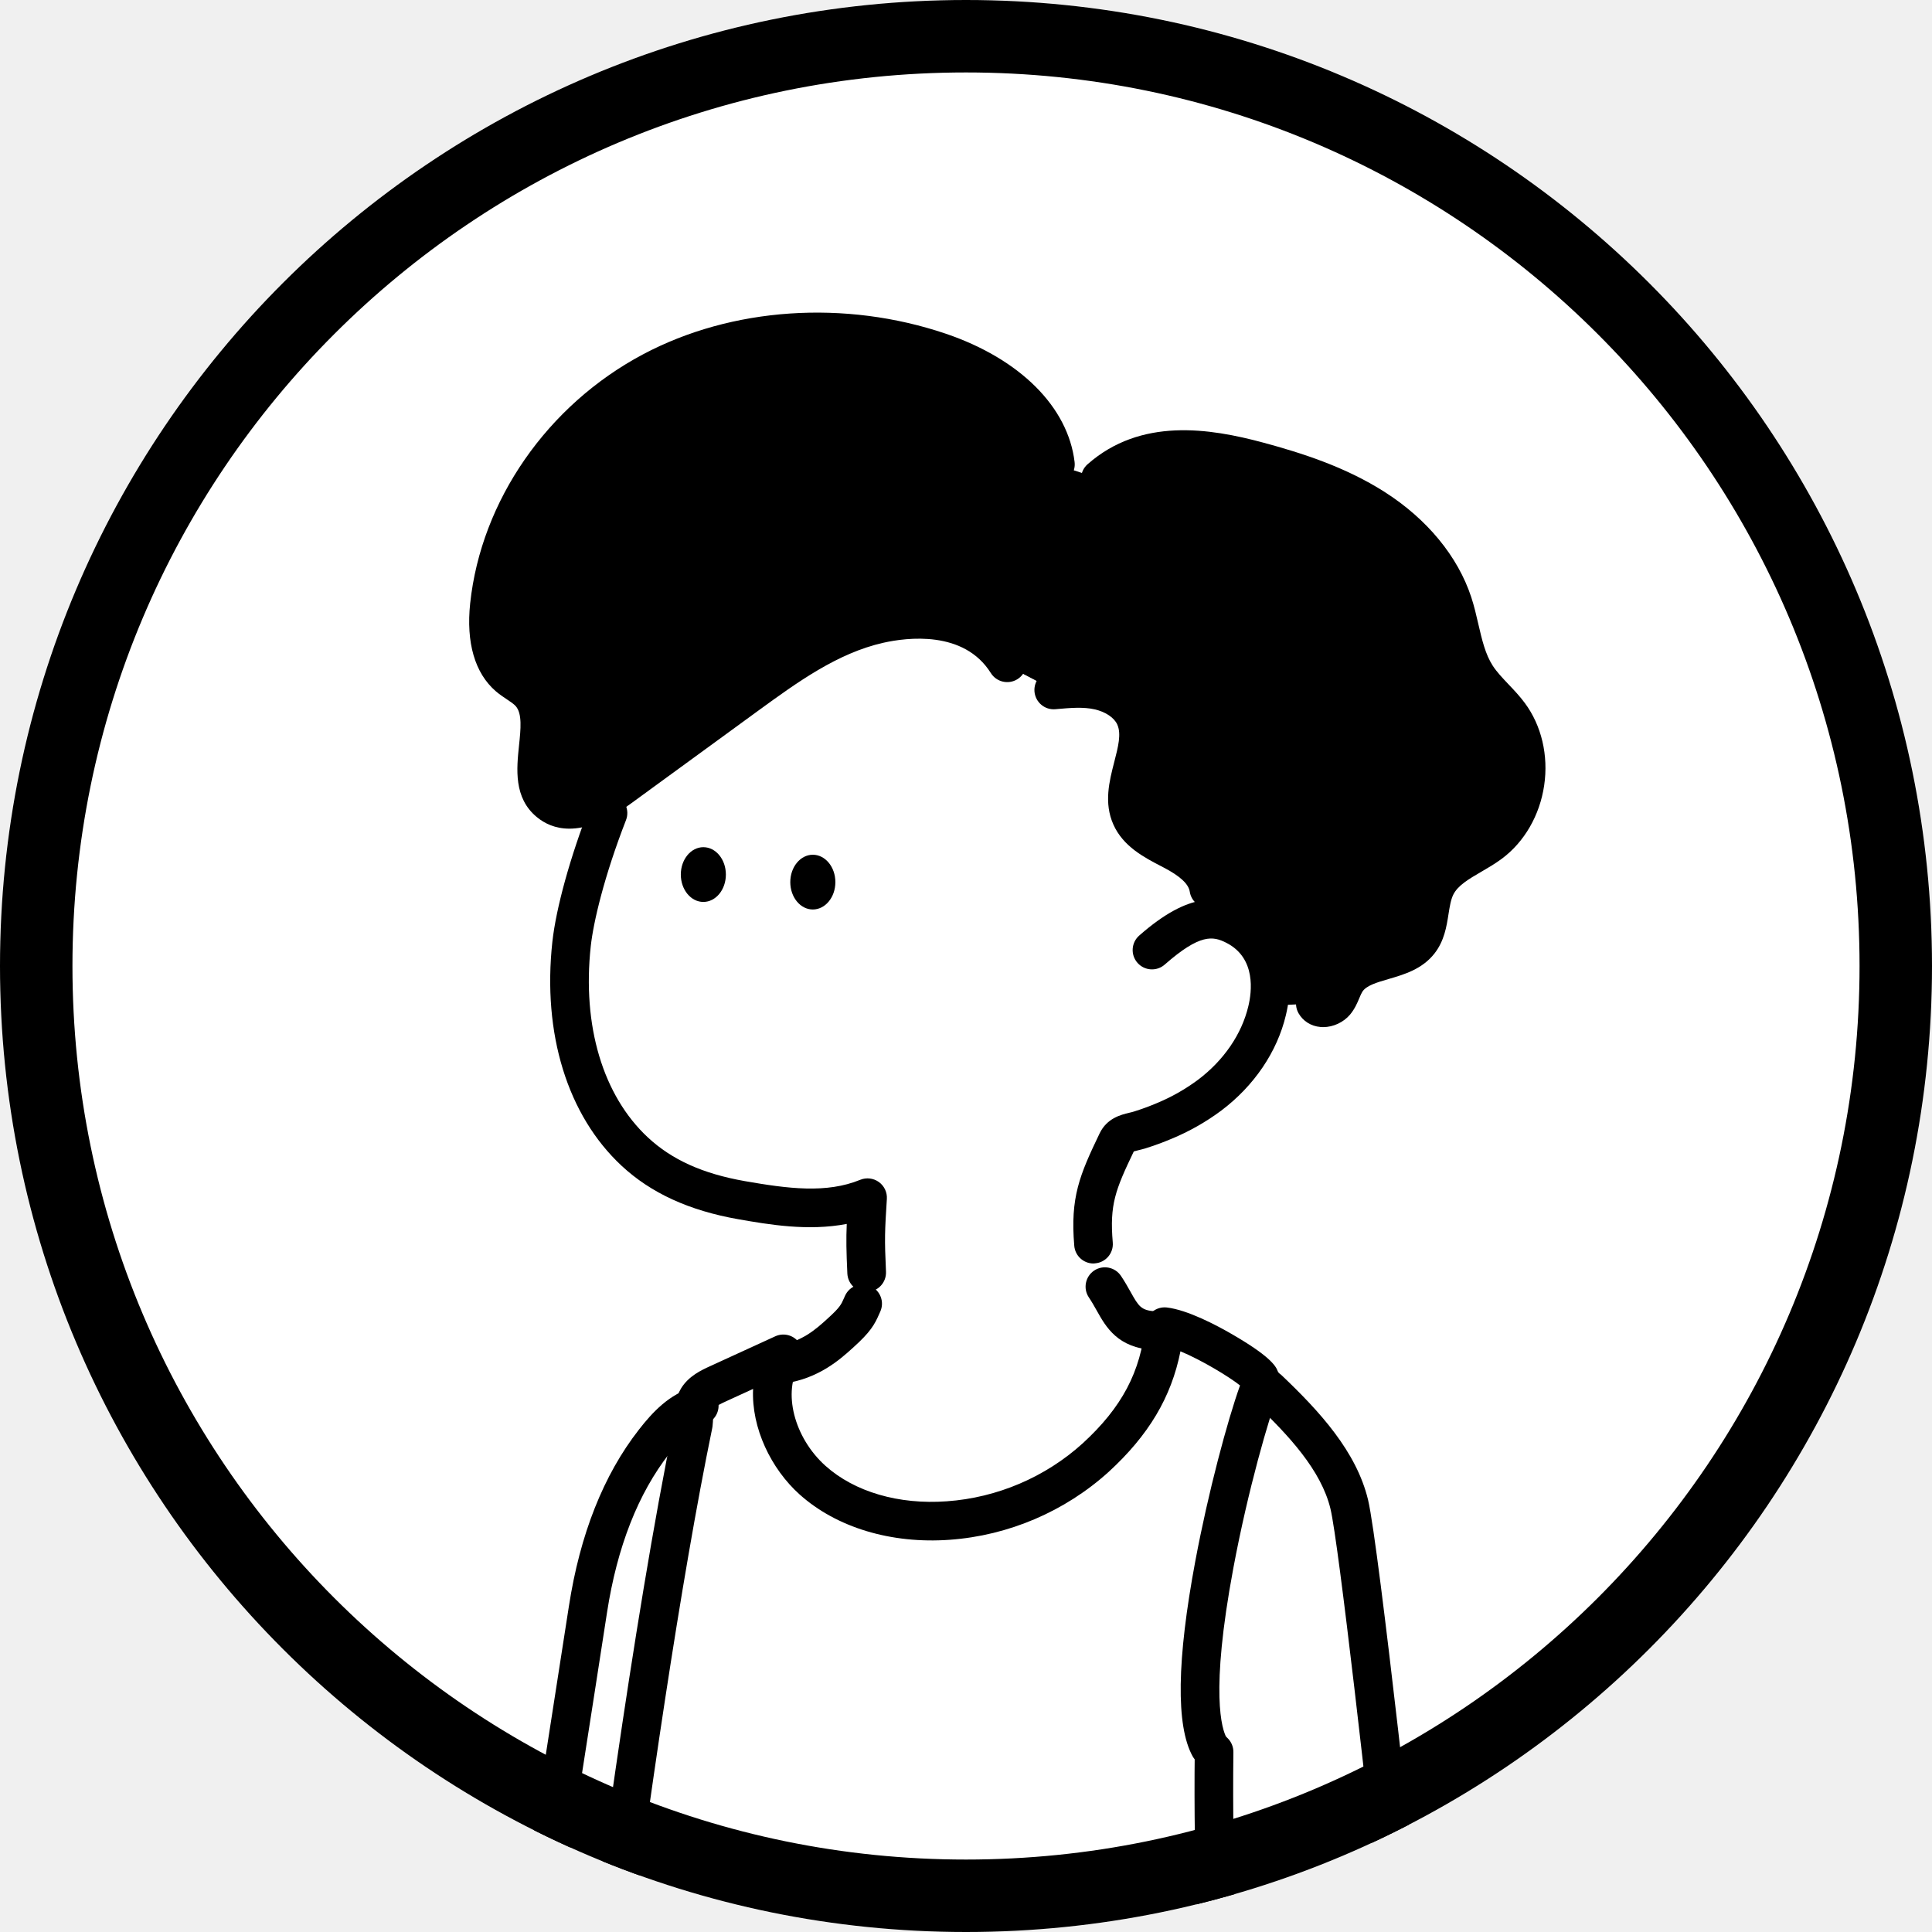
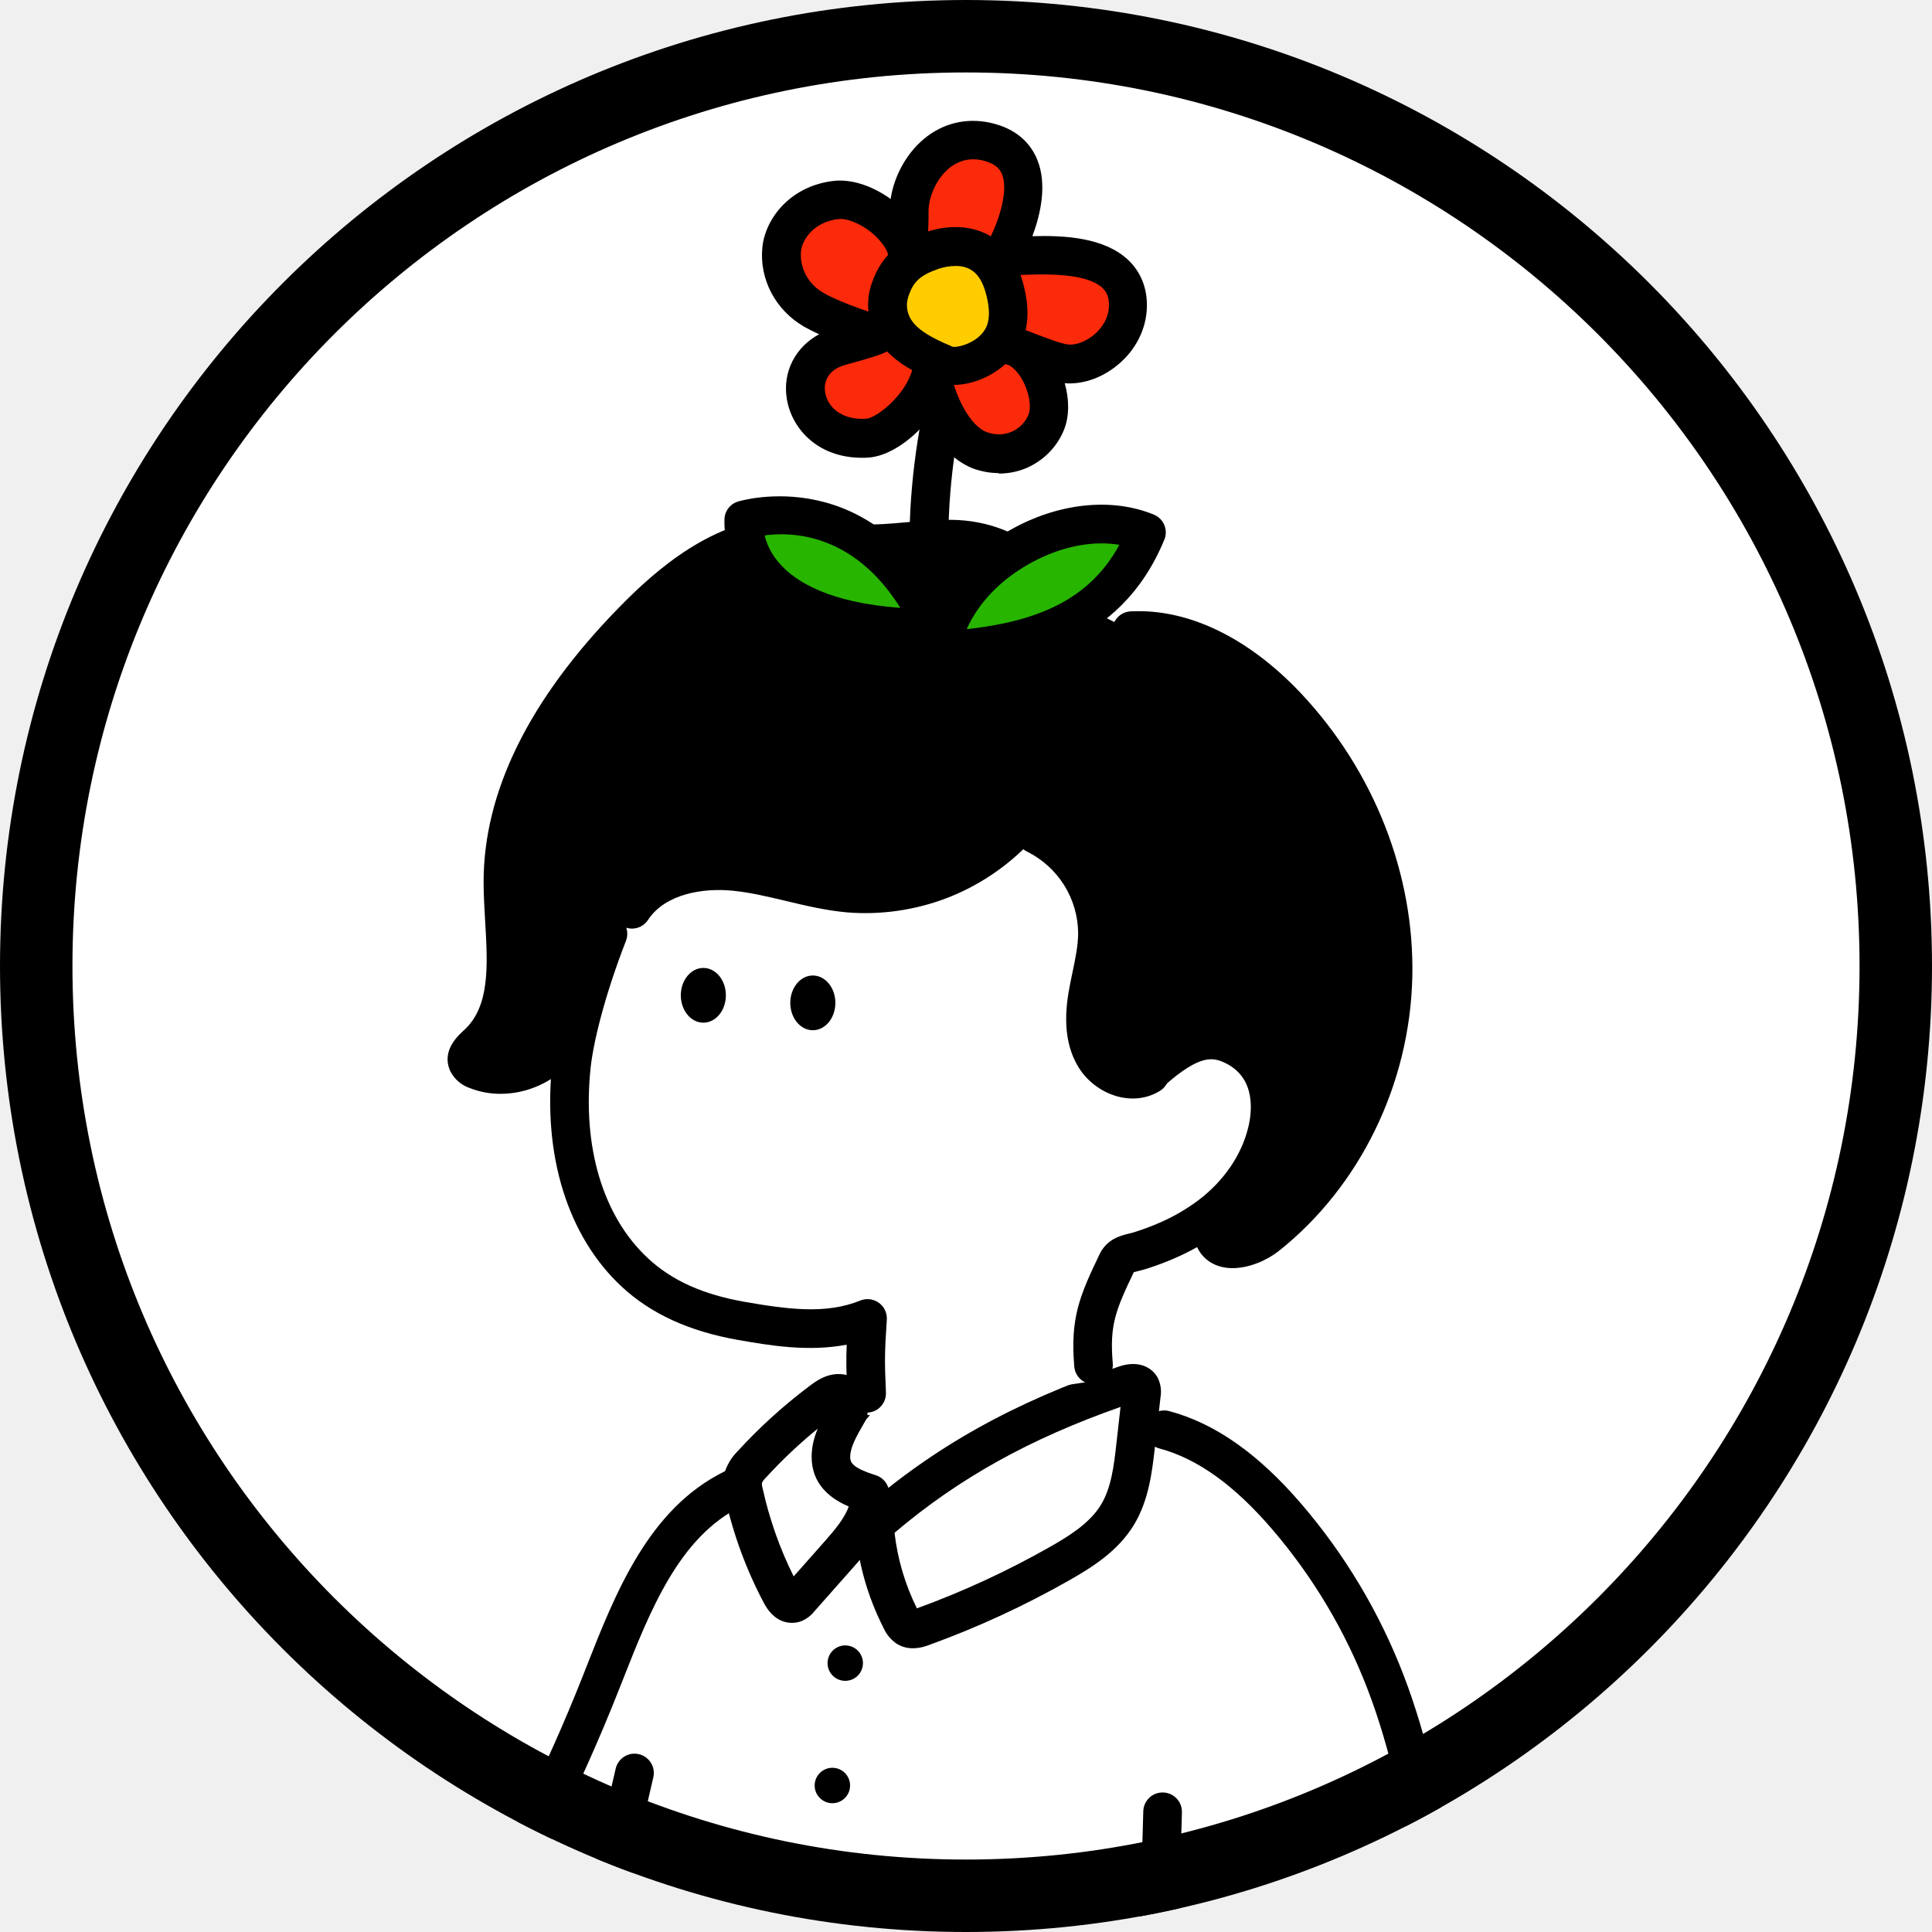
<svg xmlns="http://www.w3.org/2000/svg" width="80" height="80" viewBox="0 0 80 80" fill="none">
-   <mask id="mask0_846_13250" style="mask-type:alpha" maskUnits="userSpaceOnUse" x="0" y="0" width="80" height="80">
+   <mask id="mask0_846_13256" style="mask-type:alpha" maskUnits="userSpaceOnUse" x="0" y="0" width="80" height="80">
    <circle cx="40" cy="40" r="40" fill="white" />
  </mask>
-   <g mask="url(#mask0_846_13250)">
+   <g mask="url(#mask0_846_13256)">
    <rect width="80" height="80" fill="white" />
-     <g clip-path="url(#clip0_846_13250)">
-       <path d="M28.703 58.971L28.949 58.205C28.168 58.419 27.579 59.052 27.083 59.689C25.54 61.661 24.725 64.163 24.341 66.636C22.82 76.44 20.171 92.921 18.429 105.964C17.999 105.912 17.561 105.987 17.171 106.176C16.78 106.365 16.452 106.664 16.227 107.035C16.001 107.405 15.885 107.833 15.896 108.267C15.905 108.701 16.04 109.123 16.283 109.483C16.427 109.693 16.607 109.883 16.739 110.099C17.076 110.661 17.057 111.361 17.017 112.017C16.943 113.243 16.845 114.533 17.372 115.643C17.899 116.752 19.307 117.548 20.385 116.961C21.137 116.551 21.46 115.657 21.719 114.841C22.083 113.764 22.392 112.668 22.644 111.559C22.931 110.192 24.111 104.128 24.225 102.735L23.156 102.211C23.156 102.211 26.997 73.513 28.703 58.971Z" fill="white" />
-       <path d="M50.085 72.333L50.271 72.544C50.127 84.688 51.756 96.819 52.943 109.321C52.48 109.36 52.04 109.54 51.685 109.839C51.329 110.137 51.075 110.539 50.957 110.988C50.839 111.437 50.864 111.912 51.027 112.347C51.189 112.781 51.484 113.155 51.868 113.416C52.281 113.696 52.777 113.832 53.201 114.097C55.145 115.309 54.912 118.652 56.967 119.663C58.483 120.408 60.383 119.271 61.069 117.725C61.756 116.18 61.568 114.408 61.364 112.731C60.493 105.595 58.417 84.692 58.055 80.317C58.055 80.317 56.316 64.147 55.868 62.289C55.42 60.432 53.901 58.843 52.517 57.525L52.219 57.332C51.284 59.696 48.711 69.825 50.085 72.333Z" fill="white" />
-       <path d="M45.249 51C45.369 52.347 45.92 55.389 47.969 54.933L48.189 55.267C48.089 57.356 47.031 58.829 45.372 60.356C43.687 61.883 41.537 62.8 39.269 62.961C37.269 63.108 35.143 62.629 33.647 61.288C32.151 59.947 31.364 58.088 32.355 56.495H32.499C32.949 56.508 33.364 56.272 33.745 56.032C34.231 55.725 35.232 54.468 35.532 54.107C35.932 53.588 36.095 51.621 36.3 51H45.249Z" fill="white" />
-       <path d="M50.085 72.333C48.711 69.825 51.284 59.696 52.217 57.332C52.312 57.151 52.183 57.273 52.161 57.071C52.096 56.76 49.423 55.072 48.225 54.933C47.999 57.2 47.049 58.815 45.371 60.356C43.685 61.883 41.536 62.8 39.268 62.961C37.268 63.108 35.141 62.629 33.645 61.288C32.149 59.947 31.445 57.648 32.436 56.059L29.733 57.299C29.412 57.445 29.067 57.608 28.884 57.908C28.701 58.208 28.751 58.609 28.711 58.975C27 73.517 22.668 101.392 23.055 101.435C31.999 102.493 43.556 103.447 52.224 100.999H52.245C51.533 91.399 50.167 81.98 50.281 72.547" fill="white" />
-       <path d="M38.831 103.335C33.377 103.335 27.82 102.804 22.96 102.229C22.739 102.203 22.531 102.08 22.399 101.9C22.181 101.601 22.092 101.477 22.595 96.467C22.909 93.331 23.369 89.299 23.892 85.113C24.529 79.999 26.197 67.216 27.919 58.855C27.924 58.788 27.928 58.712 27.931 58.633C27.944 58.3 27.961 57.887 28.2 57.493C28.515 56.976 29.048 56.733 29.4 56.572L32.103 55.333C32.424 55.187 32.804 55.267 33.036 55.532C33.269 55.797 33.301 56.184 33.115 56.484C32.397 57.636 32.875 59.524 34.179 60.695C35.384 61.776 37.217 62.312 39.209 62.165C41.291 62.017 43.288 61.165 44.833 59.765C46.456 58.276 47.233 56.807 47.428 54.856C47.449 54.643 47.556 54.447 47.723 54.312C47.889 54.177 48.104 54.116 48.316 54.14C49.175 54.24 50.376 54.876 51.016 55.247C52.531 56.124 52.825 56.537 52.911 56.785C53.053 57.001 53.112 57.304 52.948 57.655C52.543 58.696 51.676 61.693 51.071 64.927C50.095 70.144 50.605 71.621 50.785 71.949C50.997 72.337 50.856 72.823 50.468 73.036C50.08 73.248 49.595 73.107 49.381 72.719C48.689 71.457 48.728 68.736 49.497 64.632C50.032 61.779 50.823 58.831 51.347 57.368C50.899 57.011 49.755 56.317 48.88 55.955C48.501 57.86 47.561 59.429 45.911 60.944C44.097 62.587 41.76 63.585 39.324 63.759C36.903 63.935 34.639 63.252 33.111 61.883C31.932 60.825 31.107 59.131 31.184 57.512L30.065 58.025C29.9 58.101 29.625 58.227 29.565 58.324C29.54 58.376 29.533 58.569 29.528 58.697C29.524 58.808 29.519 58.933 29.504 59.061C29.501 59.087 29.497 59.112 29.492 59.136C26.888 71.763 24.049 96.501 23.832 100.72C32.715 101.748 43.757 102.557 52.005 100.228C52.431 100.108 52.872 100.356 52.992 100.78C53.112 101.205 52.865 101.647 52.44 101.768C48.352 102.924 43.631 103.335 38.831 103.335ZM23.143 100.64C23.147 100.64 23.151 100.641 23.156 100.641C23.151 100.64 23.147 100.64 23.143 100.64Z" fill="black" />
-       <path d="M57.989 120.695C57.507 120.695 57.039 120.589 56.613 120.38C55.277 119.723 54.736 118.355 54.257 117.147C53.865 116.157 53.496 115.223 52.777 114.775C52.624 114.679 52.439 114.596 52.243 114.508C51.987 114.393 51.695 114.264 51.419 114.076C50.895 113.72 50.5 113.219 50.277 112.625C50.055 112.032 50.023 111.395 50.184 110.783C50.345 110.171 50.687 109.632 51.172 109.224C51.445 108.995 51.752 108.817 52.081 108.697C51.847 106.265 51.595 103.823 51.351 101.453C50.327 91.519 49.359 82.135 49.472 72.535C49.477 72.093 49.843 71.743 50.281 71.744C50.723 71.749 51.077 72.112 51.072 72.553C50.959 82.063 51.923 91.401 52.941 101.289C53.209 103.888 53.487 106.576 53.74 109.245C53.76 109.459 53.695 109.671 53.557 109.835C53.42 109.999 53.223 110.101 53.009 110.119C52.709 110.143 52.431 110.259 52.2 110.452C51.969 110.645 51.808 110.9 51.732 111.191C51.656 111.481 51.671 111.784 51.776 112.065C51.881 112.347 52.069 112.584 52.317 112.753C52.476 112.861 52.68 112.952 52.896 113.048C53.123 113.149 53.379 113.264 53.627 113.419C54.792 114.145 55.299 115.427 55.747 116.559C56.155 117.588 56.539 118.56 57.32 118.944C57.817 119.188 58.328 119.093 58.669 118.969C59.373 118.715 60.028 118.099 60.339 117.4C60.912 116.111 60.789 114.629 60.571 112.827C59.708 105.759 57.637 84.957 57.259 80.393C56.659 74.816 55.435 63.907 55.092 62.477C54.708 60.883 53.364 59.433 51.968 58.107C51.648 57.803 51.635 57.296 51.94 56.976C52.244 56.656 52.751 56.643 53.071 56.948C54.644 58.444 56.167 60.105 56.648 62.104C57.101 63.991 58.78 79.571 58.851 80.233C58.851 80.24 58.852 80.247 58.852 80.253C59.228 84.788 61.297 105.576 62.159 112.636C62.355 114.249 62.599 116.256 61.801 118.052C61.316 119.145 60.325 120.073 59.216 120.476C58.805 120.62 58.392 120.695 57.989 120.695Z" fill="black" />
-       <path d="M47.813 55.9C47.797 55.9 47.781 55.9 47.765 55.899C46.279 55.811 45.797 54.953 45.412 54.265C45.312 54.088 45.209 53.904 45.088 53.724C44.841 53.357 44.939 52.86 45.304 52.613C45.671 52.367 46.168 52.464 46.415 52.829C46.573 53.064 46.697 53.285 46.807 53.481C47.153 54.099 47.245 54.264 47.86 54.301C48.301 54.328 48.637 54.707 48.611 55.147C48.585 55.572 48.233 55.9 47.813 55.9Z" fill="black" />
-       <path d="M19.589 117.959C19.303 117.959 19.009 117.912 18.719 117.817C17.843 117.532 17.049 116.831 16.649 115.987C16.049 114.724 16.136 113.319 16.212 112.077L16.219 111.969C16.253 111.404 16.267 110.868 16.052 110.511C16.007 110.436 15.933 110.344 15.856 110.245C15.783 110.153 15.7 110.049 15.621 109.935C15.289 109.443 15.108 108.875 15.095 108.285C15.081 107.697 15.236 107.12 15.543 106.617C15.849 106.115 16.291 105.713 16.82 105.456C17.108 105.316 17.415 105.223 17.728 105.177C19.137 94.833 20.993 82.949 22.491 73.361C22.88 70.865 23.241 68.556 23.556 66.515C24.016 63.533 24.992 61.071 26.457 59.197C27.013 58.483 27.72 57.713 28.744 57.435C29.171 57.319 29.611 57.569 29.727 57.996C29.843 58.423 29.592 58.863 29.165 58.979C28.596 59.135 28.115 59.675 27.72 60.183C26.424 61.84 25.556 64.052 25.137 66.76C24.823 68.803 24.461 71.113 24.072 73.609C22.543 83.401 20.64 95.588 19.223 106.071C19.164 106.504 18.768 106.808 18.336 106.757C18.056 106.724 17.775 106.772 17.521 106.895C17.268 107.017 17.056 107.209 16.911 107.451C16.764 107.691 16.691 107.967 16.696 108.248C16.703 108.529 16.789 108.801 16.947 109.035C16.991 109.099 17.049 109.173 17.111 109.251C17.209 109.376 17.321 109.516 17.421 109.68C17.873 110.435 17.864 111.272 17.816 112.064L17.809 112.173C17.741 113.272 17.672 114.408 18.095 115.297C18.311 115.751 18.749 116.143 19.215 116.293C19.42 116.36 19.724 116.408 20.004 116.256C20.48 115.996 20.736 115.293 20.957 114.597C20.959 114.592 20.96 114.588 20.963 114.583C21.316 113.537 21.619 112.461 21.864 111.385C22.159 109.975 23.319 102.848 23.429 101.503C23.465 101.063 23.853 100.736 24.292 100.771C24.732 100.807 25.06 101.193 25.024 101.633C24.907 103.063 23.733 110.261 23.428 111.72C23.427 111.724 23.427 111.729 23.425 111.733C23.168 112.863 22.851 113.991 22.48 115.087C22.244 115.832 21.848 117.071 20.769 117.66C20.408 117.86 20.005 117.959 19.589 117.959Z" fill="black" />
-       <path d="M32.355 57.295C31.961 57.295 31.617 57.004 31.563 56.603C31.503 56.165 31.809 55.761 32.247 55.701C33.195 55.572 33.808 55.016 34.215 54.649L34.263 54.605C34.777 54.141 34.832 54.017 34.941 53.768C34.957 53.731 34.975 53.693 34.992 53.653C35.175 53.251 35.648 53.072 36.051 53.255C36.453 53.437 36.632 53.911 36.449 54.313L36.405 54.412C36.217 54.84 36.052 55.148 35.333 55.795L35.287 55.836C34.801 56.275 33.9 57.091 32.461 57.288C32.428 57.292 32.391 57.295 32.355 57.295Z" fill="black" />
-       <path d="M50.056 36.8C49.941 36.053 49.228 35.564 48.559 35.215C47.889 34.865 47.141 34.507 46.833 33.816C46.257 32.527 47.575 30.957 46.992 29.671C46.732 29.096 46.133 28.737 45.517 28.595C44.901 28.452 44.261 28.513 43.632 28.569L41.977 27.705C40.869 25.936 38.451 25.372 36.412 25.828C34.373 26.284 32.624 27.548 30.933 28.777L25.639 32.637C24.777 33.265 23.56 33.895 22.737 33.216C21.511 32.205 23.004 29.893 21.952 28.707C21.7 28.424 21.34 28.264 21.052 28.017C20.252 27.327 20.152 26.119 20.264 25.064C20.697 20.993 23.387 17.299 27.001 15.377C30.616 13.456 35.041 13.264 38.916 14.577C41.14 15.335 43.425 16.895 43.703 19.227L45.181 19.708C46.997 18.108 49.769 18.465 52.101 19.096C53.775 19.548 55.441 20.107 56.901 21.039C58.361 21.971 59.613 23.317 60.156 24.964C60.49 25.977 60.556 27.097 61.139 27.996C61.516 28.58 62.079 29.02 62.493 29.577C63.684 31.177 63.309 33.721 61.707 34.911C60.932 35.485 59.893 35.815 59.461 36.679C59.1 37.403 59.265 38.344 58.768 38.981C58.044 39.908 56.368 39.639 55.735 40.629C55.56 40.903 55.495 41.24 55.288 41.489C55.081 41.739 54.621 41.835 54.463 41.555L50.55 41.733L50.056 36.8Z" fill="black" />
-       <path d="M25.175 33.669C24.315 35.881 23.797 37.879 23.667 39.088C23.337 42.133 23.952 45.517 26.281 47.687C27.523 48.841 29.06 49.409 30.704 49.699C32.419 50.001 34.259 50.277 35.923 49.597C35.835 50.985 35.821 51.843 35.885 53.232L45.267 52.267C45.115 50.441 45.472 48.932 46.267 47.281C46.447 46.908 46.833 46.912 47.216 46.791C47.556 46.684 47.889 46.561 48.219 46.423C48.887 46.145 49.519 45.787 50.099 45.356C51.248 44.488 52.144 43.269 52.48 41.856C52.785 40.575 52.571 39.049 51.147 38.328C50.143 37.821 49.243 38.001 47.713 39.345L50.068 36.812C49.953 36.065 49.24 35.576 48.571 35.227C47.901 34.877 47.153 34.519 46.845 33.828C46.269 32.539 47.587 30.969 47.004 29.683C46.744 29.108 46.145 28.749 45.529 28.607C44.913 28.464 44.273 28.525 43.644 28.581L41.989 27.717C40.881 25.948 38.463 25.384 36.424 25.84C34.385 26.296 32.624 27.548 30.933 28.777L25.639 32.637" fill="white" />
-       <path d="M23.577 34.313C22.988 34.313 22.545 34.096 22.228 33.833C21.264 33.039 21.391 31.833 21.492 30.864C21.563 30.188 21.629 29.548 21.353 29.237C21.275 29.149 21.135 29.056 20.987 28.957C20.847 28.864 20.687 28.757 20.532 28.625C19.663 27.875 19.296 26.614 19.469 24.98C19.923 20.728 22.664 16.777 26.627 14.672C30.299 12.72 34.988 12.402 39.173 13.821C42.236 14.864 44.225 16.851 44.497 19.133C44.549 19.572 44.236 19.971 43.797 20.023C43.359 20.075 42.961 19.761 42.908 19.323C42.616 16.866 39.581 15.65 38.657 15.336C34.883 14.057 30.665 14.337 27.376 16.085C23.876 17.945 21.456 21.419 21.059 25.151C20.979 25.91 21.001 26.92 21.573 27.413C21.652 27.48 21.759 27.552 21.871 27.627C22.085 27.769 22.331 27.932 22.547 28.176C23.292 29.016 23.175 30.134 23.081 31.032C22.996 31.853 22.964 32.369 23.244 32.6C23.717 32.99 24.835 32.233 25.165 31.992L30.46 28.132C32.124 26.922 34.008 25.552 36.235 25.053C38.976 24.44 41.217 25.157 42.384 27.02C42.619 27.395 42.505 27.888 42.131 28.123C41.756 28.357 41.263 28.244 41.028 27.869C39.913 26.089 37.548 26.398 36.584 26.614C34.681 27.04 33.013 28.252 31.401 29.425L26.108 33.285C25.063 34.048 24.229 34.313 23.577 34.313Z" fill="black" />
-       <path d="M54.788 42.531C54.749 42.531 54.712 42.529 54.675 42.525C54.285 42.491 53.956 42.283 53.769 41.955C53.552 41.571 53.687 41.083 54.071 40.864C54.291 40.739 54.547 40.731 54.764 40.819C54.78 40.781 54.797 40.741 54.815 40.703C54.879 40.552 54.951 40.38 55.063 40.205C55.551 39.443 56.381 39.2 57.048 39.005C57.511 38.871 57.948 38.743 58.14 38.496C58.291 38.304 58.341 37.979 58.401 37.601C58.464 37.207 58.533 36.759 58.748 36.328C59.153 35.517 59.888 35.091 60.536 34.713C60.789 34.567 61.028 34.427 61.233 34.275C61.828 33.833 62.239 33.109 62.36 32.288C62.481 31.467 62.297 30.655 61.856 30.061C61.7 29.852 61.508 29.649 61.304 29.436C61.017 29.135 60.72 28.823 60.471 28.436C60.011 27.727 59.832 26.956 59.66 26.211C59.579 25.861 59.503 25.532 59.4 25.221C58.96 23.887 57.921 22.643 56.475 21.72C55.02 20.791 53.344 20.267 51.896 19.875C49.117 19.123 47.381 19.287 46.092 20.424C45.76 20.716 45.255 20.684 44.963 20.352C44.671 20.02 44.703 19.515 45.035 19.223C47.237 17.283 50.081 17.727 52.313 18.329C53.877 18.752 55.697 19.325 57.335 20.371C59.091 21.492 60.364 23.036 60.919 24.72C61.044 25.1 61.132 25.481 61.217 25.851C61.365 26.489 61.505 27.093 61.812 27.567C61.981 27.828 62.215 28.073 62.461 28.333C62.688 28.572 62.924 28.819 63.137 29.107C63.831 30.039 64.124 31.283 63.941 32.521C63.759 33.76 63.119 34.868 62.185 35.56C61.909 35.765 61.62 35.933 61.34 36.096C60.82 36.399 60.369 36.661 60.179 37.043C60.075 37.251 60.029 37.541 59.98 37.849C59.899 38.369 59.805 38.96 59.4 39.48C58.889 40.133 58.149 40.349 57.496 40.54C57.001 40.684 56.575 40.809 56.411 41.067C56.372 41.128 56.331 41.224 56.288 41.327C56.204 41.527 56.099 41.775 55.907 42.007C55.636 42.332 55.207 42.531 54.788 42.531Z" fill="black" />
-       <path d="M50.055 37.6C49.667 37.6 49.325 37.317 49.265 36.921C49.216 36.603 48.864 36.276 48.188 35.924L48.083 35.869C47.381 35.505 46.508 35.052 46.103 34.143C45.701 33.244 45.935 32.343 46.14 31.547C46.3 30.925 46.439 30.389 46.264 30.001C46.136 29.717 45.78 29.477 45.337 29.375C44.859 29.264 44.317 29.312 43.744 29.363L43.704 29.367C43.263 29.407 42.876 29.081 42.836 28.641C42.797 28.201 43.121 27.813 43.561 27.773L43.601 27.769C44.243 27.712 44.971 27.647 45.697 27.816C46.644 28.035 47.381 28.591 47.72 29.341C48.128 30.243 47.895 31.148 47.688 31.947C47.535 32.541 47.389 33.103 47.563 33.491C47.741 33.889 48.289 34.175 48.819 34.449L48.927 34.505C49.667 34.891 50.669 35.536 50.844 36.679C50.911 37.116 50.612 37.524 50.175 37.591C50.136 37.597 50.096 37.6 50.055 37.6Z" fill="black" />
-       <path d="M45.279 52.319C44.868 52.319 44.517 52.004 44.483 51.585C44.313 49.577 44.704 48.658 45.533 46.931C45.837 46.3 46.412 46.161 46.756 46.078C46.831 46.06 46.901 46.044 46.963 46.024C47.28 45.924 47.593 45.809 47.896 45.681C48.508 45.428 49.083 45.101 49.611 44.709C50.675 43.905 51.416 42.824 51.691 41.666C51.832 41.084 52.024 39.668 50.775 39.037C50.229 38.761 49.695 38.653 48.229 39.941C47.897 40.233 47.392 40.2 47.1 39.868C46.808 39.536 46.841 39.031 47.173 38.739C49.277 36.889 50.493 37.102 51.495 37.608C53.047 38.392 53.717 40.089 53.245 42.038C52.885 43.553 51.935 44.957 50.569 45.988C49.932 46.461 49.241 46.853 48.513 47.154C48.168 47.3 47.807 47.433 47.443 47.547C47.332 47.581 47.225 47.608 47.132 47.63C47.073 47.645 46.997 47.663 46.948 47.678C46.181 49.279 45.944 49.88 46.077 51.448C46.115 51.888 45.788 52.275 45.348 52.312C45.324 52.317 45.301 52.319 45.279 52.319Z" fill="black" />
-       <path d="M35.886 53.499C35.46 53.499 35.107 53.164 35.087 52.735C35.044 51.796 35.035 51.324 35.062 50.68C33.459 50.989 31.827 50.705 30.568 50.485C28.535 50.127 26.955 49.403 25.738 48.271C23.5 46.187 22.456 42.808 22.872 38.999C23.028 37.587 23.61 35.485 24.43 33.377C24.59 32.965 25.053 32.761 25.465 32.921C25.878 33.081 26.081 33.545 25.922 33.957C25.012 36.296 24.572 38.185 24.463 39.173C24.102 42.473 24.963 45.363 26.828 47.099C27.826 48.027 29.102 48.601 30.844 48.908C32.626 49.219 34.216 49.428 35.621 48.853C35.876 48.749 36.167 48.784 36.391 48.944C36.615 49.105 36.74 49.369 36.723 49.644C36.638 50.985 36.623 51.281 36.687 52.657C36.707 53.099 36.365 53.473 35.924 53.493C35.91 53.499 35.898 53.499 35.886 53.499Z" fill="black" />
-       <path d="M29.124 37.347C29.64 37.347 30.057 36.839 30.057 36.213C30.057 35.587 29.64 35.08 29.124 35.08C28.608 35.08 28.191 35.587 28.191 36.213C28.191 36.839 28.608 37.347 29.124 37.347Z" fill="black" />
-       <path d="M33.657 37.66C34.173 37.66 34.591 37.153 34.591 36.527C34.591 35.901 34.173 35.393 33.657 35.393C33.142 35.393 32.724 35.901 32.724 36.527C32.724 37.153 33.142 37.66 33.657 37.66Z" fill="black" />
+     <g clip-path="url(#clip0_846_13256)">
+       <path d="M45.249 56C45.369 57.347 45.92 60.389 47.969 59.933L48.189 60.267C48.089 62.356 47.031 63.829 45.372 65.356C43.687 66.883 41.537 67.8 39.269 67.961C37.269 68.108 35.143 67.629 33.647 66.288C32.151 64.947 31.364 63.088 32.355 61.495H32.499C32.949 61.508 33.364 61.272 33.745 61.032C34.231 60.725 34.644 59.348 34.944 58.987C35.344 58.468 36.093 56.621 36.299 56H45.249Z" fill="white" />
+       <path d="M58.977 93.181C61.931 102.325 63.985 109.339 66.684 118.164C66.817 118.615 67.351 120.208 67.104 120.607C66.939 120.873 66.661 121.044 66.391 121.197C64.911 122.039 63.295 122.109 61.625 122.445L55.429 123.679C46.561 125.269 37.661 125.659 28.777 124.16L27.101 123.964L21.368 122.867C20.851 122.768 20.283 122.636 19.98 122.2C19.729 121.843 19.731 121.372 19.749 120.936C19.825 119.203 20.025 117.483 20.225 115.761L21.803 102.161C22.479 96.335 23.156 90.499 24.077 84.708L24.013 84.688C22.463 84.155 20.936 83.563 19.408 82.969C19.197 82.909 19.008 82.792 18.859 82.632C18.559 82.245 18.816 81.691 19.073 81.273C21.345 77.58 23.288 73.695 24.881 69.661C26.097 66.581 27.367 63.116 30.335 61.648L36.537 62.356L48.208 59.2C50.249 59.747 51.924 61.211 53.299 62.817C55.036 64.848 56.413 67.161 57.373 69.656C59.497 75.18 59.499 81.407 62.06 86.743C60.845 87.103 59.612 87.392 58.365 87.612L58.977 93.181Z" fill="white" />
+       <path d="M36.207 63.132C36.307 64.504 36.681 65.841 37.307 67.067C37.36 67.195 37.447 67.305 37.557 67.388C37.753 67.508 38.008 67.435 38.224 67.356C40.175 66.648 42.063 65.776 43.867 64.751C44.787 64.228 45.717 63.633 46.267 62.731C46.787 61.879 46.911 60.852 47.023 59.861L47.261 57.745C47.284 57.637 47.273 57.525 47.229 57.425C47.112 57.223 46.809 57.269 46.588 57.344C43.013 58.559 39.577 60.191 36.207 63.132Z" fill="white" />
+       <path d="M35.067 58.12C34.679 58.829 34.279 59.595 34.348 60.4C34.417 61.205 35.179 62 35.959 61.789C36.004 62.745 35.329 63.565 34.695 64.281L33.044 66.148C32.983 66.231 32.9 66.295 32.804 66.332C32.575 66.397 32.383 66.155 32.271 65.943C31.572 64.624 31.055 63.217 30.733 61.76C30.66 61.557 30.652 61.337 30.708 61.129C30.765 60.921 30.884 60.736 31.051 60.599C31.899 59.633 32.885 58.797 33.899 58.007C34.145 57.813 34.432 57.607 34.741 57.647C35.051 57.687 35.3 58.104 35.067 58.12Z" fill="white" />
+       <path d="M52.517 88.932C50.904 88.932 49.285 88.819 47.665 88.591C47.261 88.533 46.965 88.183 46.977 87.776L47.341 75C47.353 74.559 47.721 74.207 48.164 74.223C48.605 74.235 48.953 74.604 48.941 75.045L48.597 87.099C52.756 87.595 56.904 87.301 60.949 86.225C59.771 83.453 59.179 80.481 58.604 77.597C58.093 75.032 57.565 72.381 56.628 69.945C55.699 67.529 54.375 65.307 52.692 63.34C51.117 61.5 49.583 60.399 48.003 59.976C47.576 59.861 47.323 59.423 47.437 58.996C47.552 58.569 47.991 58.316 48.417 58.431C50.32 58.94 52.117 60.207 53.909 62.301C55.711 64.407 57.128 66.787 58.123 69.373C59.108 71.937 59.651 74.657 60.175 77.288C60.819 80.519 61.425 83.571 62.784 86.401C62.885 86.613 62.889 86.857 62.793 87.072C62.697 87.287 62.513 87.448 62.289 87.515C59.083 88.456 55.812 88.932 52.517 88.932Z" fill="black" />
+       <path d="M24.019 85.497C23.932 85.497 23.845 85.483 23.759 85.453C22.204 84.92 20.655 84.319 19.156 83.736L19.153 83.735C18.819 83.631 18.516 83.441 18.277 83.184C18.261 83.167 18.247 83.149 18.232 83.131C17.776 82.543 17.832 81.78 18.397 80.861C20.637 77.219 22.571 73.353 24.143 69.375L24.281 69.021C25.487 65.957 26.853 62.485 29.985 60.937C30.381 60.741 30.861 60.904 31.057 61.3C31.253 61.696 31.091 62.176 30.695 62.372C28.117 63.645 26.924 66.676 25.771 69.607L25.631 69.961C24.025 74.027 22.049 77.976 19.76 81.699C19.608 81.945 19.556 82.091 19.539 82.165C19.568 82.183 19.6 82.197 19.635 82.207C19.659 82.213 19.681 82.221 19.704 82.229L19.736 82.241C21.22 82.817 22.755 83.413 24.279 83.936C24.696 84.08 24.919 84.535 24.776 84.952C24.661 85.289 24.351 85.497 24.019 85.497Z" fill="black" />
+       <path d="M26.023 124.565C25.973 124.565 25.923 124.56 25.872 124.551L21.223 123.661C20.697 123.556 19.832 123.381 19.331 122.669C18.939 122.111 18.931 121.468 18.955 120.911C19.032 119.148 19.237 117.384 19.435 115.679L21.051 101.744C22.149 92.34 23.284 82.615 25.495 73.232C25.596 72.803 26.025 72.535 26.457 72.637C26.887 72.739 27.153 73.169 27.052 73.6C24.863 82.893 23.733 92.572 22.64 101.932L21.024 115.865C20.829 117.544 20.628 119.279 20.552 120.983C20.543 121.195 20.525 121.592 20.639 121.752C20.772 121.941 21.247 122.037 21.529 122.093L26.171 122.981C26.604 123.064 26.889 123.484 26.805 123.917C26.735 124.299 26.4 124.565 26.023 124.565Z" fill="black" />
+       <path d="M37.8 68.251C37.591 68.251 37.361 68.205 37.14 68.069C37.12 68.057 37.101 68.044 37.083 68.031C36.864 67.869 36.692 67.653 36.583 67.405C35.912 66.085 35.517 64.667 35.409 63.189C35.391 62.939 35.492 62.693 35.681 62.528C38.697 59.896 41.983 58.063 46.332 56.585C47.157 56.307 47.695 56.629 47.923 57.023C47.937 57.049 47.951 57.076 47.963 57.103C48.068 57.344 48.099 57.605 48.053 57.864L47.819 59.949C47.709 60.92 47.572 62.127 46.951 63.145C46.288 64.235 45.216 64.903 44.263 65.444C42.424 66.489 40.485 67.384 38.497 68.105C38.365 68.156 38.104 68.251 37.8 68.251ZM37.041 63.469C37.167 64.56 37.477 65.611 37.967 66.599C39.864 65.909 41.716 65.053 43.472 64.056C44.251 63.613 45.12 63.079 45.584 62.316C46.023 61.599 46.127 60.671 46.228 59.773L46.399 58.257C42.625 59.584 39.707 61.209 37.041 63.469Z" fill="black" />
+       <path d="M32.792 67.199C32.471 67.199 31.993 67.061 31.629 66.373C30.9 64.997 30.36 63.528 30.023 62.007C29.945 61.723 29.927 61.432 29.967 61.141C29.972 61.104 29.98 61.068 29.989 61.032C30.089 60.679 30.28 60.356 30.539 60.097C31.432 59.12 32.42 58.221 33.477 57.425C33.752 57.212 34.256 56.821 34.913 56.909C35.431 56.979 36.171 57.499 36.149 58.159C36.141 58.399 36.04 58.611 35.876 58.76C35.837 58.827 35.799 58.893 35.76 58.961C35.472 59.46 35.173 59.976 35.208 60.393C35.224 60.587 35.364 60.805 36.261 61.085C36.583 61.185 36.807 61.476 36.823 61.812C36.884 63.149 35.929 64.228 35.359 64.872L33.725 66.717C33.579 66.904 33.384 67.049 33.163 67.136C33.137 67.145 33.112 67.155 33.087 67.161C33.027 67.176 32.923 67.199 32.792 67.199ZM31.548 61.416C31.545 61.476 31.553 61.535 31.569 61.593C31.573 61.609 31.577 61.625 31.581 61.641C31.859 62.901 32.289 64.121 32.864 65.275L34.163 63.808C34.573 63.344 34.976 62.86 35.145 62.381C34.489 62.1 33.705 61.576 33.617 60.525C33.576 60.031 33.685 59.577 33.859 59.16C33.093 59.783 32.373 60.463 31.709 61.191C31.699 61.203 31.688 61.213 31.676 61.225C31.62 61.28 31.576 61.345 31.548 61.416Z" fill="black" />
+       <path d="M35 69.6C35.405 69.6 35.733 69.272 35.733 68.867C35.733 68.462 35.405 68.133 35 68.133C34.595 68.133 34.267 68.462 34.267 68.867C34.267 69.272 34.595 69.6 35 69.6Z" fill="black" />
+       <path d="M34.467 74.667C34.872 74.667 35.2 74.338 35.2 73.933C35.2 73.528 34.872 73.2 34.467 73.2C34.062 73.2 33.733 73.528 33.733 73.933C33.733 74.338 34.062 74.667 34.467 74.667Z" fill="black" />
+       <path d="M50.267 51.215C50.533 52.033 51.782 51.713 52.458 51.177C55.679 48.621 57.593 44.548 57.687 40.436C57.78 36.324 56.102 32.235 53.279 29.244C51.592 27.459 49.317 25.989 46.865 26.115L42.933 24.165C42.388 22.953 40.947 22.397 39.62 22.333C38.293 22.269 36.967 22.571 35.64 22.511C34.583 22.463 33.54 22.187 32.483 22.216C30.025 22.283 27.921 23.957 26.203 25.716C23.313 28.672 20.817 32.405 20.825 36.54C20.825 38.884 21.492 41.663 19.759 43.244C19.535 43.449 19.251 43.711 19.359 43.995C19.397 44.069 19.449 44.136 19.515 44.189C19.58 44.243 19.655 44.283 19.735 44.305C21.184 44.893 23.041 44.055 23.557 42.572L26.168 37.647C27.043 36.313 28.854 35.921 30.442 36.084C32.029 36.247 33.552 36.836 35.143 36.979C36.423 37.083 37.711 36.899 38.911 36.44C40.111 35.981 41.192 35.257 42.076 34.324L42.876 34.54C43.641 34.919 44.287 35.504 44.74 36.228C45.192 36.953 45.435 37.789 45.439 38.644C45.431 39.52 45.172 40.371 45.028 41.236C44.884 42.101 44.885 43.043 45.348 43.787C45.811 44.531 46.864 44.955 47.604 44.484" fill="black" />
+       <path d="M45.28 57.185C45.127 55.361 45.481 53.937 46.275 52.287C46.453 51.913 46.841 51.917 47.224 51.796C47.562 51.689 47.898 51.567 48.227 51.428C48.895 51.151 49.525 50.792 50.106 50.361C51.256 49.493 52.151 48.275 52.488 46.861C52.793 45.58 52.578 44.055 51.148 43.333C50.145 42.827 49.245 43.007 47.716 44.351L47.608 44.493C46.868 44.964 45.813 44.541 45.352 43.796C44.891 43.051 44.892 42.111 45.032 41.245C45.172 40.38 45.432 39.529 45.443 38.653C45.438 37.799 45.196 36.963 44.744 36.237C44.292 35.512 43.647 34.928 42.88 34.549L42.08 34.333C41.196 35.267 40.114 35.989 38.914 36.449C37.715 36.909 36.426 37.093 35.147 36.988C33.556 36.845 32.033 36.257 30.445 36.093C28.857 35.929 27.047 36.32 26.172 37.656L25.333 38.467C24.533 39.667 24.4 41.133 24 42.6C24 43.021 22.378 48.712 26.133 52.467C27.466 53.8 29.2 54.333 31 54.733C32.614 54.983 34.379 55.233 35.933 54.6C35.844 55.988 35.858 57.209 35.922 58.599" fill="white" />
+       <path d="M51.037 52.511C50.853 52.511 50.672 52.488 50.499 52.436C50.015 52.291 49.66 51.947 49.501 51.467C49.363 51.047 49.591 50.595 50.009 50.456C50.412 50.323 50.844 50.527 51.001 50.913C51.175 50.932 51.609 50.824 51.956 50.551C54.949 48.176 56.791 44.388 56.881 40.419C56.968 36.58 55.441 32.708 52.691 29.793C51.623 28.663 49.448 26.785 46.9 26.913C46.459 26.937 46.083 26.596 46.06 26.155C46.037 25.713 46.377 25.337 46.819 25.315C49.184 25.193 51.681 26.393 53.855 28.693C56.892 31.911 58.577 36.197 58.481 40.453C58.381 44.892 56.312 49.135 52.949 51.803C52.471 52.181 51.732 52.511 51.037 52.511Z" fill="black" />
+       <path d="M46.905 45.487C46.731 45.487 46.553 45.467 46.376 45.427C45.684 45.269 45.048 44.816 44.673 44.215C44.171 43.407 44.031 42.391 44.244 41.111C44.292 40.821 44.352 40.537 44.409 40.264C44.528 39.699 44.64 39.164 44.644 38.643C44.64 37.948 44.44 37.257 44.067 36.657C43.692 36.059 43.16 35.576 42.527 35.263C42.131 35.067 41.968 34.587 42.164 34.191C42.36 33.795 42.84 33.632 43.236 33.828C44.136 34.273 44.892 34.959 45.424 35.809C45.956 36.661 46.239 37.641 46.244 38.645C46.237 39.336 46.104 39.973 45.975 40.591C45.919 40.861 45.864 41.116 45.823 41.373C45.679 42.241 45.749 42.913 46.033 43.371C46.181 43.609 46.456 43.804 46.732 43.868C46.855 43.896 47.033 43.909 47.18 43.816C47.553 43.579 48.047 43.689 48.284 44.061C48.521 44.435 48.411 44.928 48.039 45.165C47.703 45.377 47.312 45.487 46.905 45.487Z" fill="black" />
+       <path d="M26.167 38.452C26.016 38.452 25.864 38.409 25.728 38.321C25.359 38.079 25.256 37.583 25.497 37.213C26.435 35.785 28.313 35.068 30.521 35.293C31.349 35.379 32.149 35.569 32.921 35.753C33.711 35.941 34.456 36.12 35.212 36.187C36.359 36.28 37.541 36.112 38.623 35.697C39.704 35.283 40.696 34.62 41.493 33.779C41.797 33.457 42.304 33.444 42.624 33.748C42.945 34.052 42.959 34.559 42.655 34.879C41.695 35.892 40.499 36.692 39.195 37.191C37.891 37.689 36.467 37.893 35.075 37.78C34.197 37.701 33.359 37.501 32.549 37.308C31.793 37.128 31.08 36.957 30.357 36.884C29.12 36.757 27.544 37.008 26.835 38.089C26.683 38.325 26.428 38.452 26.167 38.452Z" fill="black" />
+       <path d="M20.729 45.293C20.293 45.293 19.864 45.216 19.467 45.059C19.297 45.004 19.143 44.919 19.005 44.804C18.856 44.68 18.735 44.529 18.647 44.357C18.633 44.332 18.621 44.305 18.612 44.277C18.311 43.485 18.947 42.901 19.219 42.652C20.297 41.668 20.196 39.957 20.089 38.147C20.059 37.616 20.025 37.067 20.025 36.537C20.019 32.797 21.904 28.967 25.631 25.155C27.163 23.587 29.537 21.493 32.461 21.415C33.132 21.396 33.776 21.485 34.399 21.572C34.843 21.633 35.261 21.692 35.677 21.711C36.283 21.737 36.897 21.683 37.548 21.624C38.231 21.563 38.937 21.499 39.66 21.533C41.127 21.604 42.949 22.247 43.664 23.836C43.845 24.239 43.665 24.712 43.263 24.893C42.86 25.075 42.387 24.895 42.205 24.492C41.787 23.561 40.576 23.179 39.583 23.131C38.971 23.101 38.349 23.157 37.692 23.216C37.017 23.277 36.317 23.34 35.605 23.308C35.116 23.285 34.64 23.22 34.18 23.156C33.596 23.075 33.045 22.999 32.507 23.013C30.164 23.077 28.115 24.904 26.776 26.273C23.353 29.776 21.62 33.229 21.627 36.536C21.627 37.02 21.656 37.521 21.688 38.052C21.803 39.991 21.932 42.177 20.464 43.675C20.852 43.728 21.272 43.664 21.668 43.484C22.216 43.236 22.629 42.807 22.804 42.307C22.949 41.889 23.405 41.668 23.823 41.815C24.24 41.96 24.46 42.416 24.316 42.833C23.999 43.745 23.275 44.515 22.329 44.943C21.812 45.177 21.265 45.293 20.729 45.293Z" fill="black" />
+       <path d="M45.279 57.319C44.868 57.319 44.517 57.003 44.483 56.585C44.313 54.577 44.704 53.657 45.533 51.931C45.837 51.3 46.412 51.161 46.756 51.079C46.831 51.06 46.901 51.044 46.963 51.024C47.28 50.924 47.593 50.809 47.896 50.681C48.508 50.428 49.083 50.101 49.611 49.709C50.675 48.905 51.416 47.823 51.691 46.667C51.832 46.084 52.024 44.668 50.775 44.037C50.229 43.761 49.695 43.653 48.229 44.941C47.897 45.233 47.392 45.2 47.1 44.868C46.808 44.536 46.841 44.031 47.173 43.739C49.277 41.889 50.495 42.103 51.495 42.608C53.047 43.392 53.717 45.089 53.245 47.039C52.885 48.553 51.935 49.957 50.569 50.988C49.932 51.461 49.241 51.853 48.513 52.155C48.168 52.3 47.807 52.433 47.443 52.547C47.332 52.581 47.225 52.608 47.132 52.631C47.073 52.645 46.997 52.663 46.948 52.679C46.181 54.279 45.944 54.88 46.077 56.448C46.115 56.888 45.788 57.276 45.348 57.312C45.324 57.317 45.301 57.319 45.279 57.319Z" fill="black" />
+       <path d="M35.884 58.499C35.459 58.499 35.105 58.164 35.085 57.735C35.043 56.796 35.033 56.324 35.06 55.68C33.457 55.989 31.825 55.705 30.567 55.485C28.533 55.127 26.953 54.403 25.736 53.271C23.499 51.187 22.455 47.808 22.871 43.999C23.027 42.587 23.608 40.485 24.428 38.377C24.588 37.965 25.052 37.761 25.464 37.921C25.876 38.081 26.08 38.545 25.92 38.957C25.011 41.296 24.571 43.185 24.461 44.173C24.1 47.473 24.961 50.363 26.827 52.099C27.824 53.027 29.1 53.601 30.843 53.908C32.624 54.219 34.213 54.428 35.62 53.853C35.875 53.749 36.165 53.784 36.389 53.944C36.613 54.104 36.739 54.369 36.721 54.644C36.636 55.985 36.621 56.281 36.685 57.657C36.705 58.099 36.364 58.473 35.923 58.493C35.909 58.499 35.897 58.499 35.884 58.499Z" fill="black" />
+       <path d="M29.124 42.347C29.64 42.347 30.057 41.839 30.057 41.213C30.057 40.587 29.64 40.08 29.124 40.08C28.608 40.08 28.191 40.587 28.191 41.213C28.191 41.839 28.608 42.347 29.124 42.347Z" fill="black" />
+       <path d="M33.657 42.66C34.173 42.66 34.591 42.153 34.591 41.527C34.591 40.901 34.173 40.393 33.657 40.393C33.142 40.393 32.724 40.901 32.724 41.527C32.724 42.153 33.142 42.66 33.657 42.66Z" fill="black" />
+       <path d="M39.291 28.93C38.951 28.93 38.641 28.72 38.531 28.38C36.921 23.51 37.791 17.53 39.141 13.55C39.281 13.13 39.731 12.9 40.151 13.05C40.571 13.19 40.791 13.65 40.651 14.06C39.061 18.75 38.821 24.17 40.041 27.87C40.181 28.29 39.951 28.74 39.531 28.88C39.451 28.91 39.361 28.92 39.281 28.92L39.291 28.93Z" fill="black" />
+       <path d="M38.559 15.481C38.199 16.861 36.749 18.101 35.899 18.151C33.069 18.301 32.429 14.971 34.819 14.341C35.419 14.181 36.099 13.991 36.329 13.871C36.319 13.871 34.689 13.401 33.709 12.851C32.809 12.341 32.259 11.351 32.359 10.321C32.439 9.531 33.169 8.451 34.609 8.291C35.769 8.161 37.459 9.421 37.579 10.581C37.619 10.171 37.629 9.221 37.639 8.701C37.669 7.231 38.979 5.371 40.949 5.901C43.509 6.591 41.889 9.921 41.469 10.641C42.939 10.591 46.589 10.171 46.699 12.551C46.769 14.041 45.289 15.231 44.079 15.071C43.519 15.001 42.469 14.511 41.729 14.281C42.889 14.471 43.759 16.391 43.339 17.481C42.919 18.571 41.659 19.081 40.569 18.661C39.479 18.241 38.799 16.671 38.569 15.501L38.559 15.481Z" fill="#FA2A0A" />
+       <path d="M41.359 19.59C40.989 19.59 40.619 19.52 40.269 19.39C39.439 19.06 38.809 18.31 38.379 17.45C37.679 18.29 36.749 18.9 35.939 18.95C33.909 19.06 32.779 17.76 32.579 16.51C32.399 15.39 32.939 14.37 33.919 13.84C33.689 13.74 33.489 13.63 33.319 13.54C32.119 12.86 31.429 11.56 31.569 10.23C31.699 9.02 32.749 7.69 34.529 7.49C35.259 7.41 36.119 7.69 36.879 8.24C37.029 7.23 37.599 6.24 38.399 5.64C39.199 5.04 40.179 4.86 41.159 5.12C42.259 5.41 42.739 6.09 42.949 6.61C43.369 7.63 43.089 8.87 42.749 9.78C44.099 9.74 45.709 9.84 46.689 10.74C47.179 11.19 47.459 11.8 47.489 12.51C47.529 13.43 47.139 14.34 46.409 15C45.739 15.61 44.889 15.93 44.089 15.87C44.279 16.54 44.279 17.22 44.069 17.77C43.789 18.48 43.249 19.04 42.549 19.36C42.169 19.53 41.759 19.61 41.349 19.61L41.359 19.59ZM38.559 14.68H38.579C38.949 14.69 39.269 14.96 39.339 15.32C39.549 16.39 40.139 17.61 40.849 17.89C41.189 18.02 41.579 18.02 41.909 17.87C42.219 17.73 42.459 17.48 42.589 17.17C42.719 16.83 42.609 16.22 42.329 15.72C42.179 15.45 41.979 15.24 41.799 15.13C41.689 15.09 41.589 15.06 41.499 15.03C41.099 14.9 40.859 14.49 40.959 14.08C41.059 13.67 41.449 13.41 41.869 13.48C42.059 13.51 42.259 13.57 42.439 13.66C42.599 13.72 42.769 13.78 42.939 13.85C43.389 14.02 43.939 14.23 44.199 14.26C44.559 14.31 45.009 14.13 45.359 13.81C45.739 13.47 45.939 13.02 45.919 12.57C45.909 12.28 45.819 12.08 45.639 11.91C44.909 11.25 42.989 11.35 41.959 11.4L41.519 11.42C41.239 11.44 40.949 11.28 40.799 11.03C40.649 10.78 40.649 10.47 40.799 10.22C41.239 9.47 41.809 8 41.489 7.21C41.419 7.04 41.269 6.8 40.759 6.66C40.249 6.52 39.779 6.61 39.369 6.91C38.849 7.3 38.469 8.04 38.449 8.71V9.06C38.429 9.6 38.419 10.31 38.389 10.65C38.349 11.06 38.009 11.37 37.599 11.37C37.189 11.37 36.839 11.06 36.799 10.65C36.769 10.36 36.489 9.96 36.089 9.63C35.639 9.26 35.069 9.03 34.719 9.07C33.679 9.19 33.219 9.94 33.169 10.39C33.099 11.09 33.469 11.78 34.119 12.14C34.919 12.59 36.309 13.02 36.529 13.08C36.819 13.15 37.049 13.37 37.119 13.66C37.209 14.02 37.039 14.4 36.699 14.57C36.599 14.62 36.339 14.75 35.029 15.1C34.099 15.35 34.129 16.04 34.169 16.25C34.259 16.83 34.819 17.4 35.859 17.34C36.269 17.32 37.489 16.4 37.789 15.27C37.879 14.92 38.199 14.67 38.559 14.67V14.68Z" fill="black" />
+       <path d="M39.16 15.101C38.09 14.661 36.88 14.081 36.76 12.811C36.73 12.531 36.77 12.261 36.86 11.991C37.19 11.041 37.74 10.661 38.64 10.361C39.1 10.201 40.92 9.761 41.55 11.781C41.78 12.521 41.88 13.381 41.47 14.051C40.91 14.961 39.65 15.301 39.15 15.101H39.16Z" fill="#FFCC00" />
+       <path d="M39.499 15.949C39.259 15.949 39.039 15.909 38.849 15.829C37.899 15.439 36.129 14.709 35.959 12.879C35.919 12.499 35.969 12.099 36.099 11.729C36.559 10.379 37.469 9.909 38.379 9.599C38.699 9.489 39.829 9.169 40.869 9.699C41.559 10.049 42.039 10.669 42.309 11.539C42.669 12.709 42.619 13.699 42.149 14.459C41.559 15.409 40.399 15.939 39.499 15.939V15.949ZM39.449 14.359C39.659 14.399 40.449 14.209 40.789 13.639C41.059 13.199 40.939 12.519 40.789 12.029C40.649 11.579 40.439 11.289 40.149 11.139C39.649 10.879 38.969 11.099 38.899 11.119C38.119 11.389 37.829 11.639 37.619 12.259C37.569 12.419 37.539 12.589 37.559 12.739C37.629 13.459 38.309 13.879 39.449 14.359Z" fill="black" />
+       <path d="M38.941 26.929C39.461 23.409 44.231 20.699 47.481 22.049C46.051 25.509 43.171 26.699 38.941 26.929Z" fill="#27B500" />
+       <path d="M38.941 27.73C38.721 27.73 38.501 27.64 38.351 27.471C38.191 27.291 38.121 27.05 38.151 26.811C38.431 24.91 39.811 23.09 41.821 21.951C43.811 20.82 46.041 20.59 47.781 21.311C48.191 21.48 48.381 21.951 48.211 22.351C46.391 26.77 42.321 27.541 38.981 27.721C38.971 27.721 38.951 27.721 38.941 27.721V27.73ZM45.611 22.5C44.651 22.5 43.601 22.791 42.611 23.351C41.401 24.03 40.491 25 40.031 26.05C43.281 25.701 45.211 24.64 46.351 22.561C46.111 22.52 45.861 22.5 45.611 22.5Z" fill="black" />
+       <path d="M38.65 26.02C35.83 19.91 30.81 21.53 30.81 21.53C30.81 21.53 30.32 25.98 38.65 26.02Z" fill="#27B500" />
+       <path d="M38.652 26.82C35.062 26.8 32.522 26 31.112 24.42C29.852 23.01 30.002 21.51 30.002 21.44C30.032 21.13 30.252 20.86 30.552 20.77C30.612 20.75 36.282 19.01 39.362 25.68C39.472 25.93 39.452 26.22 39.312 26.45C39.162 26.68 38.912 26.82 38.642 26.82H38.652ZM31.662 22.17C31.742 22.5 31.922 22.95 32.332 23.39C32.992 24.11 34.382 24.96 37.282 25.17C35.352 22.09 32.812 22.01 31.662 22.17Z" fill="black" />
    </g>
  </g>
  <circle cx="40" cy="40" r="38.5" stroke="black" stroke-width="3" />
  <defs>
-     <clipPath id="clip0_846_13250">
-       <rect width="80" height="192" fill="white" />
+     <clipPath id="clip0_846_13256">
+       <rect width="80" height="192" fill="white" transform="translate(0 5)" />
    </clipPath>
  </defs>
</svg>
